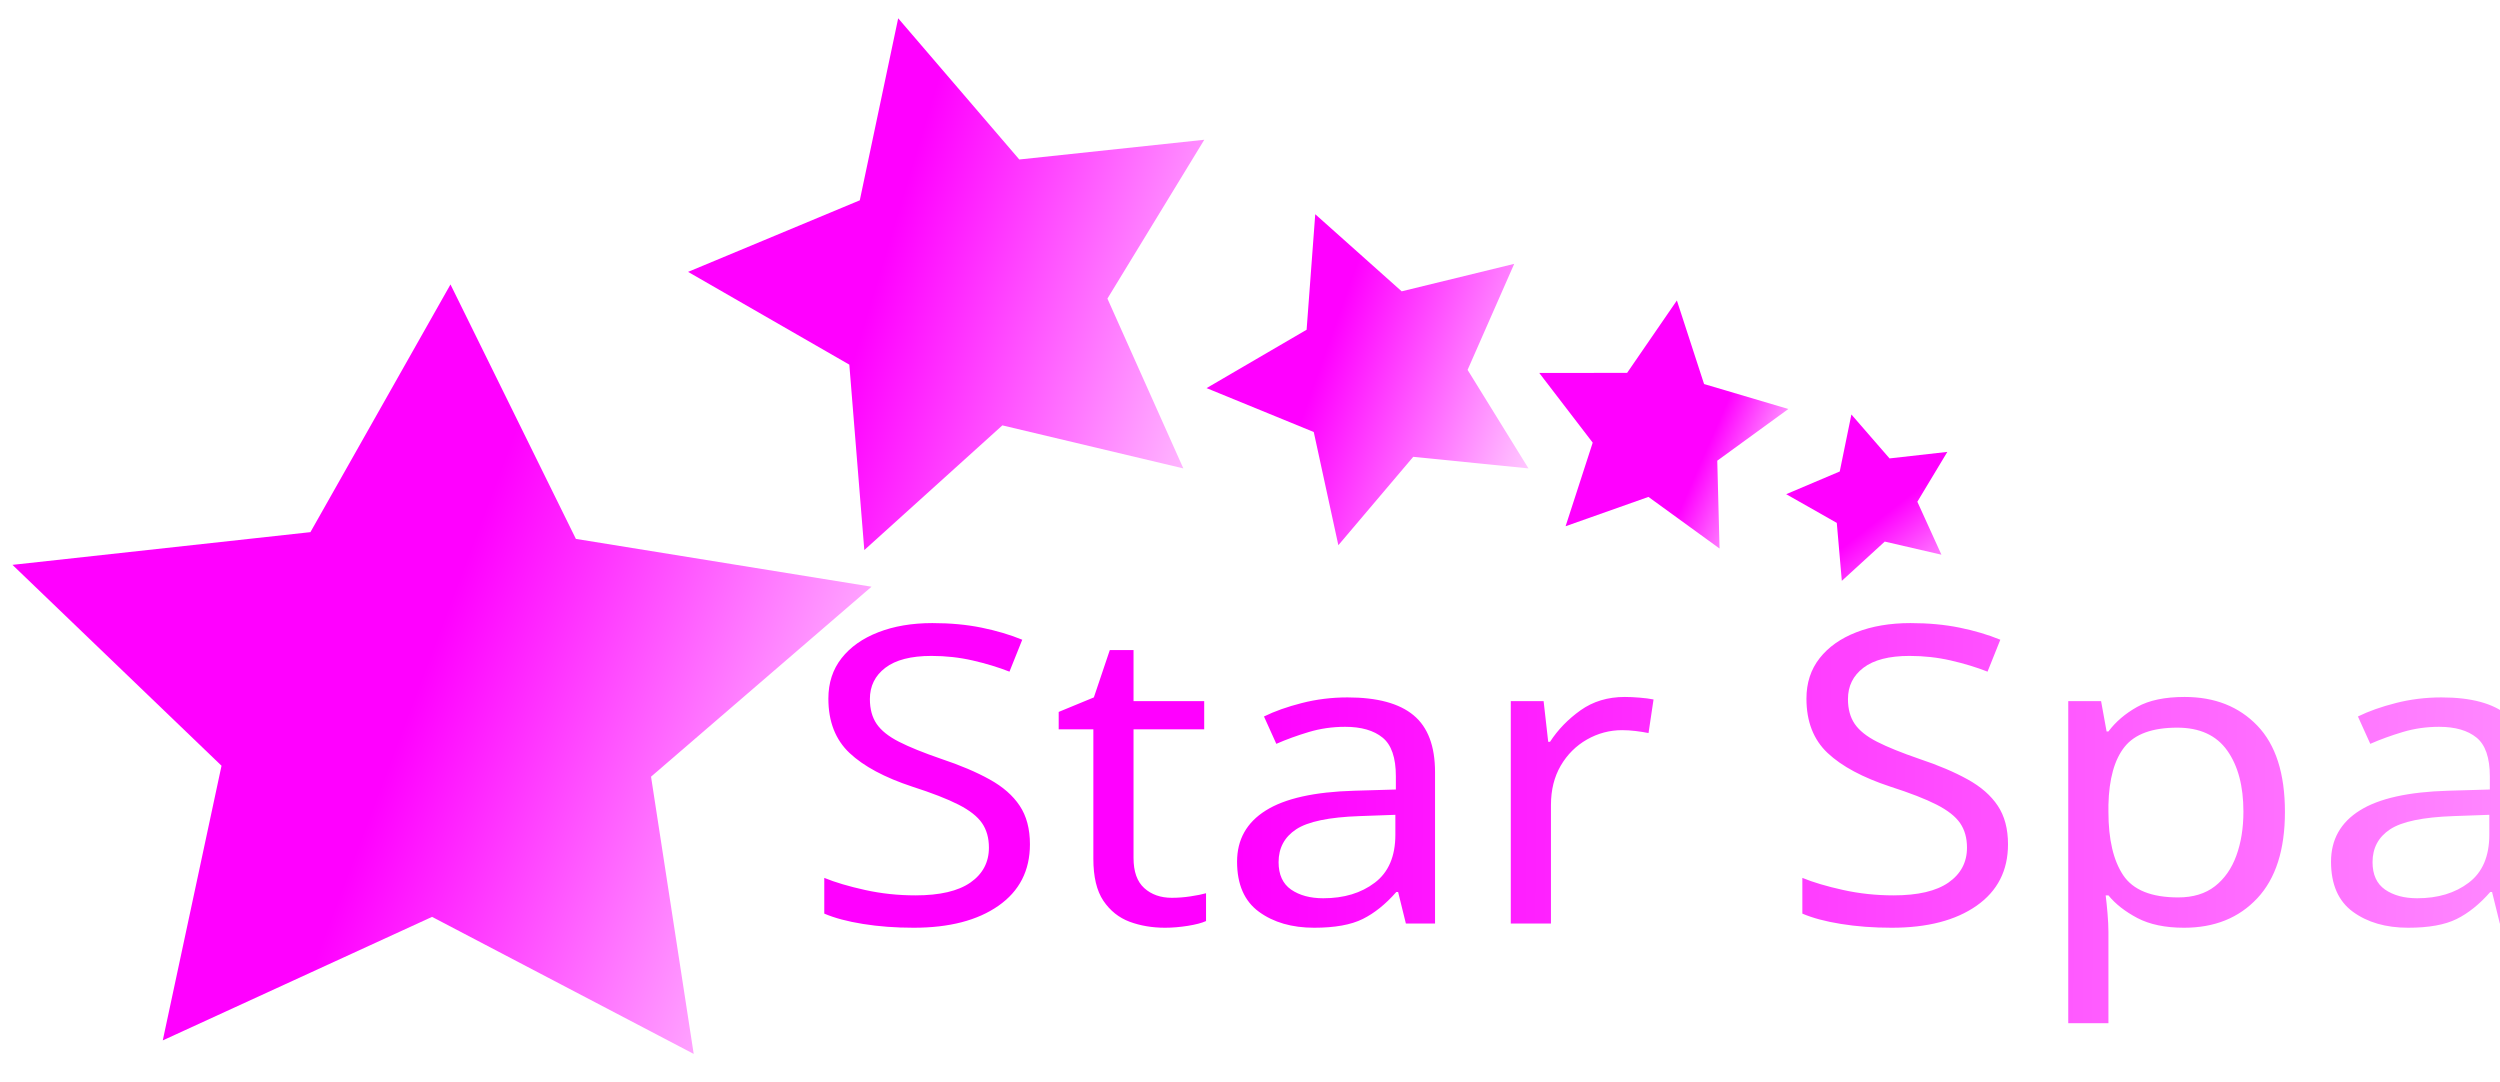
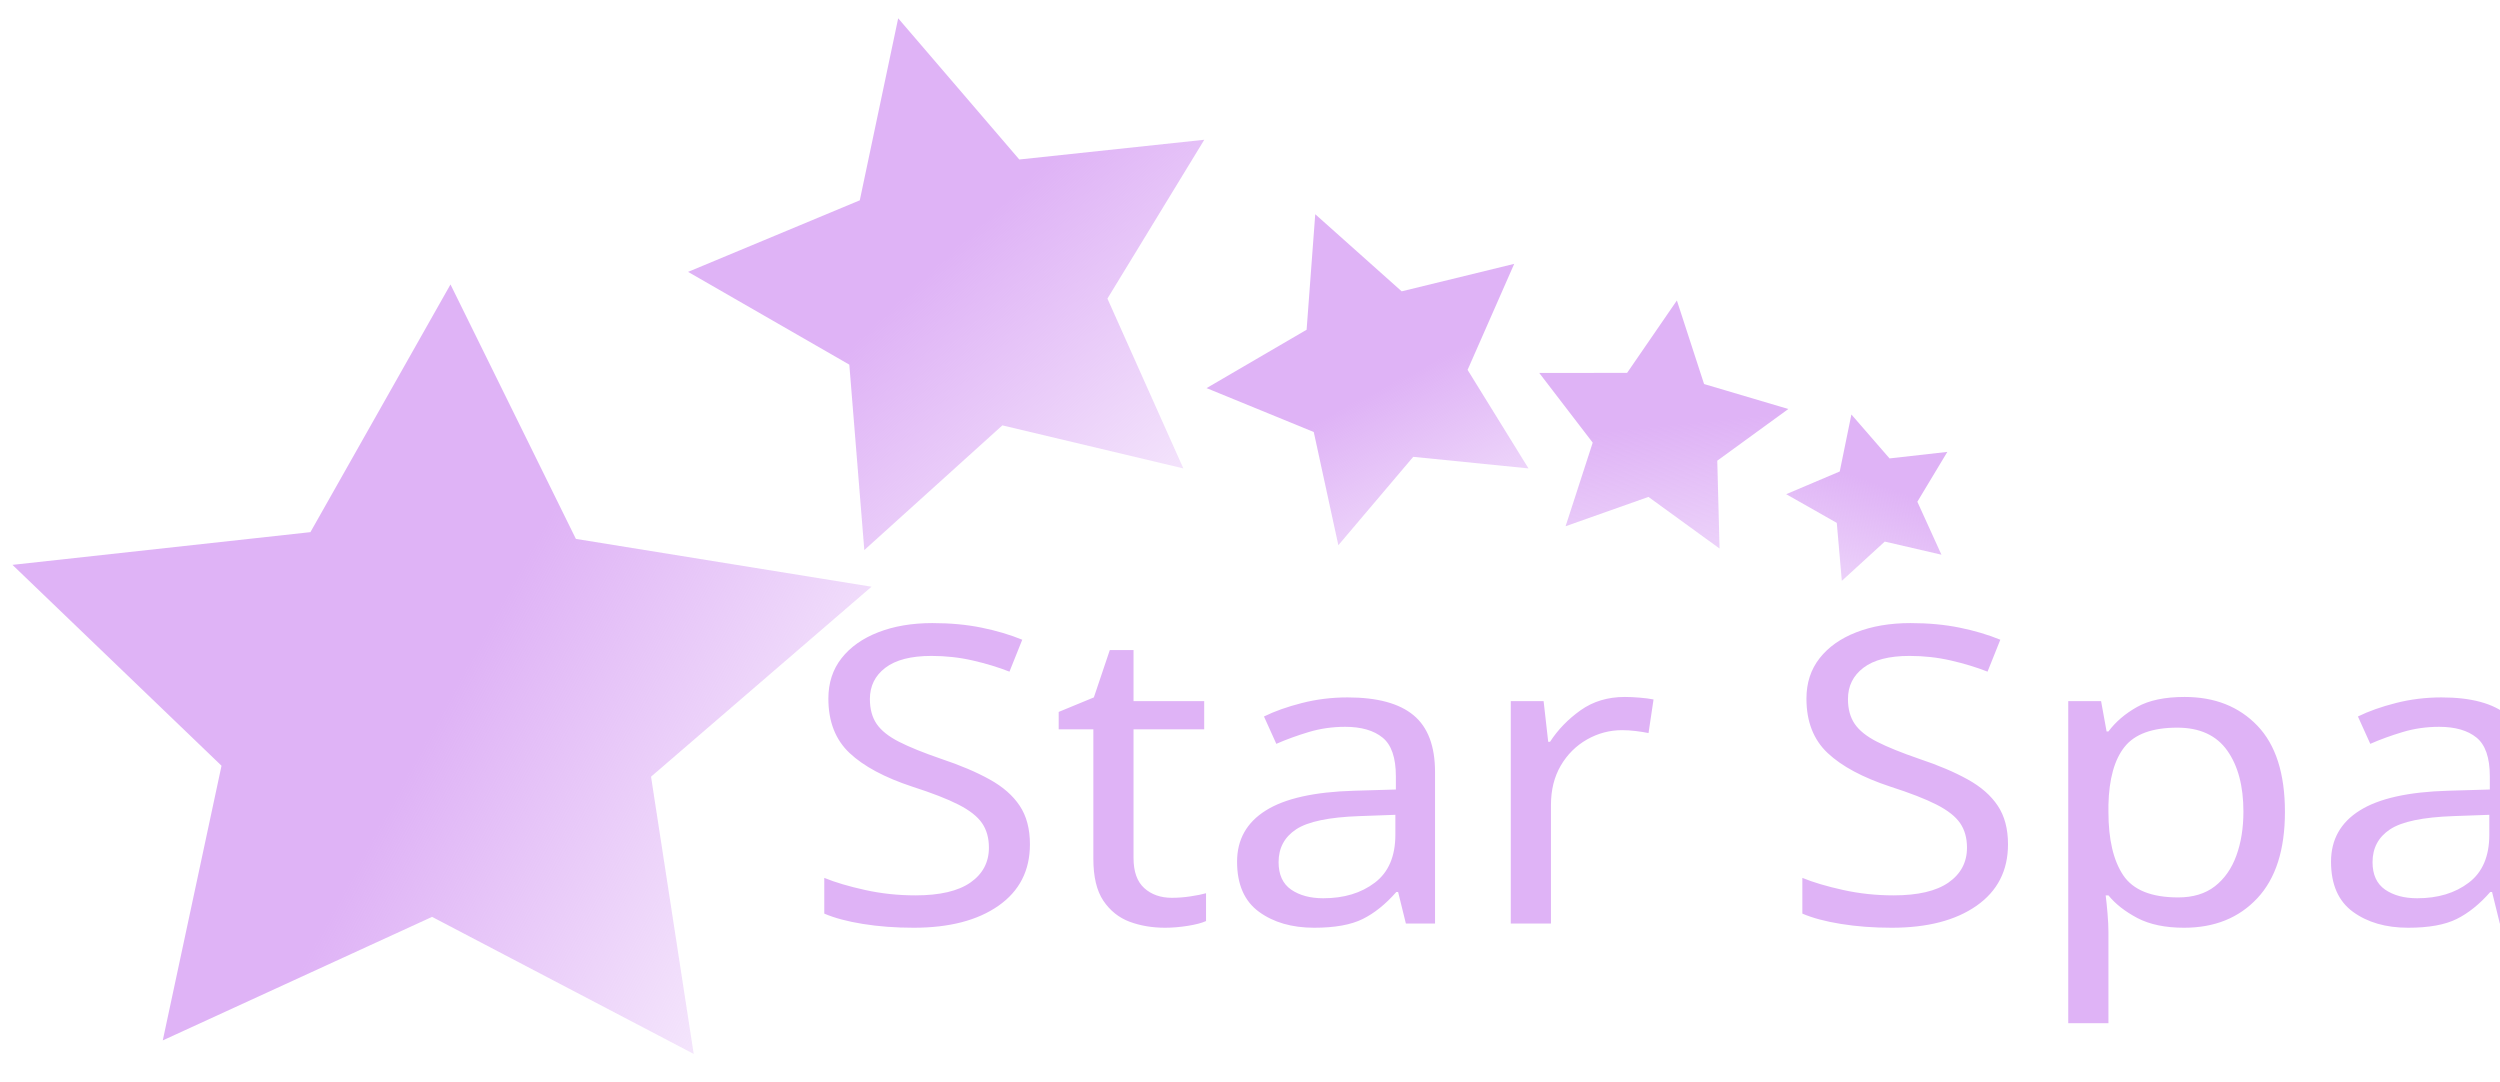
<svg xmlns="http://www.w3.org/2000/svg" xmlns:xlink="http://www.w3.org/1999/xlink" width="148mm" height="64mm" viewBox="0 0 148 64" version="1.1" id="svg5">
  <defs id="defs2">
-     <linearGradient id="linearGradient598">
-       <stop style="stop-color:#ff00ff;stop-opacity:1;" offset="0" id="stop594" />
-       <stop style="stop-color:#ff00ff;stop-opacity:0;" offset="1" id="stop596" />
+     <linearGradient id="linearGradient11011">
+       <stop style="stop-color:#dfb3f6;stop-opacity:1;" offset="0" id="stop11007" />
+       <stop style="stop-color:#dfb3f6;stop-opacity:0;" offset="1" id="stop11009" />
    </linearGradient>
-     <linearGradient id="linearGradient590">
-       <stop style="stop-color:#ff00ff;stop-opacity:1;" offset="0" id="stop586" />
-       <stop style="stop-color:#ff00ff;stop-opacity:0;" offset="1" id="stop588" />
+     <linearGradient id="linearGradient11003">
+       <stop style="stop-color:#dfb3f6;stop-opacity:1;" offset="0" id="stop10999" />
+       <stop style="stop-color:#dfb3f6;stop-opacity:0;" offset="1" id="stop11001" />
    </linearGradient>
-     <linearGradient id="linearGradient582">
-       <stop style="stop-color:#ff00ff;stop-opacity:1;" offset="0" id="stop578" />
-       <stop style="stop-color:#ff00ff;stop-opacity:0;" offset="1" id="stop580" />
+     <linearGradient id="linearGradient10995">
+       <stop style="stop-color:#dfb3f6;stop-opacity:1;" offset="0" id="stop10991" />
+       <stop style="stop-color:#dfb3f6;stop-opacity:0;" offset="1" id="stop10993" />
    </linearGradient>
-     <linearGradient id="linearGradient574">
-       <stop style="stop-color:#ff00ff;stop-opacity:1;" offset="0" id="stop570" />
-       <stop style="stop-color:#ff00ff;stop-opacity:0;" offset="1" id="stop572" />
+     <linearGradient id="linearGradient10987">
+       <stop style="stop-color:#dfb3f6;stop-opacity:1;" offset="0" id="stop10983" />
+       <stop style="stop-color:#dfb3f6;stop-opacity:0;" offset="1" id="stop10985" />
    </linearGradient>
-     <linearGradient id="linearGradient566">
-       <stop style="stop-color:#ff00ff;stop-opacity:1;" offset="0" id="stop562" />
-       <stop style="stop-color:#ff00ff;stop-opacity:0;" offset="1" id="stop564" />
-     </linearGradient>
-     <linearGradient id="linearGradient494">
-       <stop style="stop-color:#ff00ff;stop-opacity:1;" offset="0" id="stop490" />
-       <stop style="stop-color:#ff00ff;stop-opacity:0;" offset="1" id="stop492" />
+     <linearGradient id="linearGradient10979">
+       <stop style="stop-color:#dfb3f6;stop-opacity:1;" offset="0" id="stop10975" />
+       <stop style="stop-color:#dfb3f6;stop-opacity:0;" offset="1" id="stop10977" />
    </linearGradient>
    <rect x="417.842" y="284.077" width="1.379" height="143.418" id="rect343" />
    <rect x="532.3" y="692.266" width="284.077" height="57.919" id="rect337" />
    <rect x="233.054" y="624.695" width="433.011" height="132.386" id="rect331" />
-     <linearGradient xlink:href="#linearGradient494" id="linearGradient496" x1="27.17" y1="124.575" x2="66.881" y2="138.603" gradientUnits="userSpaceOnUse" />
-     <linearGradient xlink:href="#linearGradient566" id="linearGradient568" x1="64.581" y1="147.041" x2="92.311" y2="155.432" gradientUnits="userSpaceOnUse" />
-     <linearGradient xlink:href="#linearGradient574" id="linearGradient576" x1="90.122" y1="154.338" x2="106.541" y2="160.176" gradientUnits="userSpaceOnUse" />
-     <linearGradient xlink:href="#linearGradient582" id="linearGradient584" x1="113.838" y1="157.257" x2="119.676" y2="159.811" gradientUnits="userSpaceOnUse" />
-     <linearGradient xlink:href="#linearGradient590" id="linearGradient592" x1="124.784" y1="162" x2="129.892" y2="168.568" gradientUnits="userSpaceOnUse" />
-     <linearGradient xlink:href="#linearGradient598" id="linearGradient600" x1="313.037" y1="678.476" x2="763.975" y2="682.613" gradientUnits="userSpaceOnUse" />
+     <linearGradient xlink:href="#linearGradient10979" id="linearGradient10981" x1="32.24" y1="117.334" x2="68.571" y2="135.888" gradientUnits="userSpaceOnUse" />
+     <linearGradient xlink:href="#linearGradient10987" id="linearGradient10989" x1="67.865" y1="147.77" x2="88.297" y2="169.297" gradientUnits="userSpaceOnUse" />
+     <linearGradient xlink:href="#linearGradient10995" id="linearGradient10997" x1="94.5" y1="155.068" x2="102.892" y2="171.487" gradientUnits="userSpaceOnUse" />
+     <linearGradient xlink:href="#linearGradient11003" id="linearGradient11005" x1="110.554" y1="157.622" x2="112.378" y2="175.865" gradientUnits="userSpaceOnUse" />
+     <linearGradient xlink:href="#linearGradient11011" id="linearGradient11013" x1="123.689" y1="161.27" x2="118.581" y2="175.5" gradientUnits="userSpaceOnUse" />
  </defs>
  <g id="layer1">
    <text xml:space="preserve" transform="scale(0.2645833)" id="text335" style="font-size:48px;white-space:pre;shape-inside:url(#rect337);display:inline;fill:#000000" />
    <text xml:space="preserve" transform="scale(0.2645833)" id="text341" style="font-size:85.333px;white-space:pre;shape-inside:url(#rect343);display:inline;fill:#000000" />
    <g id="g390" transform="translate(-12.04054,-132.446)" style="fill:#ff00ff">
-       <path style="fill:url(#linearGradient496);stroke-width:0.265;fill-opacity:1" id="path111" d="m 48.527,144.486 -17.935,-10.062 -18.457,9.07 4.027,-20.167 -14.33,-14.75 20.424,-2.402 9.6,-18.187 8.596,18.683 20.263,3.511 -15.112,13.948 z" transform="matrix(0.8636797,0,0,0.8062577,11.19574,78.34449)" />
-       <text xml:space="preserve" transform="matrix(0.3164851,0,0,0.2879222,-14.30028,-12.24715)" id="text329" style="font-style:normal;font-variant:normal;font-weight:normal;font-stretch:normal;font-size:85.333px;font-family:'Vladimir Script';-inkscape-font-specification:'Vladimir Script, Normal';font-variant-ligatures:normal;font-variant-caps:normal;font-variant-numeric:normal;font-variant-east-asian:normal;white-space:pre;shape-inside:url(#rect331);display:inline;fill:url(#linearGradient600);fill-opacity:1">
-         <tspan x="233.055" y="692.436" id="tspan690">Star Spa</tspan>
+       <path style="fill:url(#linearGradient10981);fill-opacity:1;stroke-width:0.265" id="path111" d="m 48.527,144.486 -17.935,-10.062 -18.457,9.07 4.027,-20.167 -14.33,-14.75 20.424,-2.402 9.6,-18.187 8.596,18.683 20.263,3.511 -15.112,13.948 z" transform="matrix(0.8636797,0,0,0.8062577,11.19574,78.34449)" />
+       <text xml:space="preserve" transform="matrix(0.3164851,0,0,0.2879222,-14.30028,-12.24715)" id="text329" style="font-style:normal;font-variant:normal;font-weight:normal;font-stretch:normal;font-size:85.333px;font-family:'Vladimir Script';-inkscape-font-specification:'Vladimir Script, Normal';font-variant-ligatures:normal;font-variant-caps:normal;font-variant-numeric:normal;font-variant-east-asian:normal;white-space:pre;shape-inside:url(#rect331);display:inline;fill:#dfb3f6;fill-opacity:1">
+         <tspan x="233.055" y="692.436" id="tspan11052">Star Spa</tspan>
      </text>
-       <path style="fill:url(#linearGradient568);stroke-width:0.265;fill-opacity:1" id="path347" d="m 82.095,160.176 -10.714,-2.548 -8.173,7.382 -0.888,-10.977 -9.546,-5.492 10.166,-4.236 2.273,-10.776 7.17,8.359 10.951,-1.168 -5.734,9.403 z" />
-       <path style="fill:url(#linearGradient576);stroke-width:0.265;fill-opacity:1" id="path349" d="m 102.527,160.176 -6.823,-0.686 -4.433,5.232 -1.456,-6.701 -6.346,-2.599 5.923,-3.456 0.511,-6.838 5.117,4.565 6.662,-1.627 -2.76,6.277 z" />
-       <path style="fill:url(#linearGradient584);stroke-width:0.265;fill-opacity:1" id="path351" d="m 113.838,164.919 -4.21,-3.056 -4.904,1.736 1.605,-4.948 -3.166,-4.128 5.202,-0.002 2.947,-4.287 1.61,4.947 4.988,1.478 -4.207,3.06 z" />
-       <path style="fill:url(#linearGradient592);stroke-width:0.265;fill-opacity:1" id="path353" d="m 126.973,165.284 -3.355,-0.776 -2.541,2.324 -0.299,-3.431 -2.995,-1.699 3.17,-1.344 0.69,-3.374 2.258,2.6 3.422,-0.386 -1.775,2.951 z" />
+       <path style="fill:url(#linearGradient10989);fill-opacity:1;stroke-width:0.265" id="path347" d="m 82.095,160.176 -10.714,-2.548 -8.173,7.382 -0.888,-10.977 -9.546,-5.492 10.166,-4.236 2.273,-10.776 7.17,8.359 10.951,-1.168 -5.734,9.403 z" />
+       <path style="fill:url(#linearGradient10997);fill-opacity:1;stroke-width:0.265" id="path349" d="m 102.527,160.176 -6.823,-0.686 -4.433,5.232 -1.456,-6.701 -6.346,-2.599 5.923,-3.456 0.511,-6.838 5.117,4.565 6.662,-1.627 -2.76,6.277 z" />
+       <path style="fill:url(#linearGradient11005);fill-opacity:1;stroke-width:0.265" id="path351" d="m 113.838,164.919 -4.21,-3.056 -4.904,1.736 1.605,-4.948 -3.166,-4.128 5.202,-0.002 2.947,-4.287 1.61,4.947 4.988,1.478 -4.207,3.06 z" />
+       <path style="fill:url(#linearGradient11013);fill-opacity:1;stroke-width:0.265" id="path353" d="m 126.973,165.284 -3.355,-0.776 -2.541,2.324 -0.299,-3.431 -2.995,-1.699 3.17,-1.344 0.69,-3.374 2.258,2.6 3.422,-0.386 -1.775,2.951 z" />
    </g>
  </g>
</svg>
